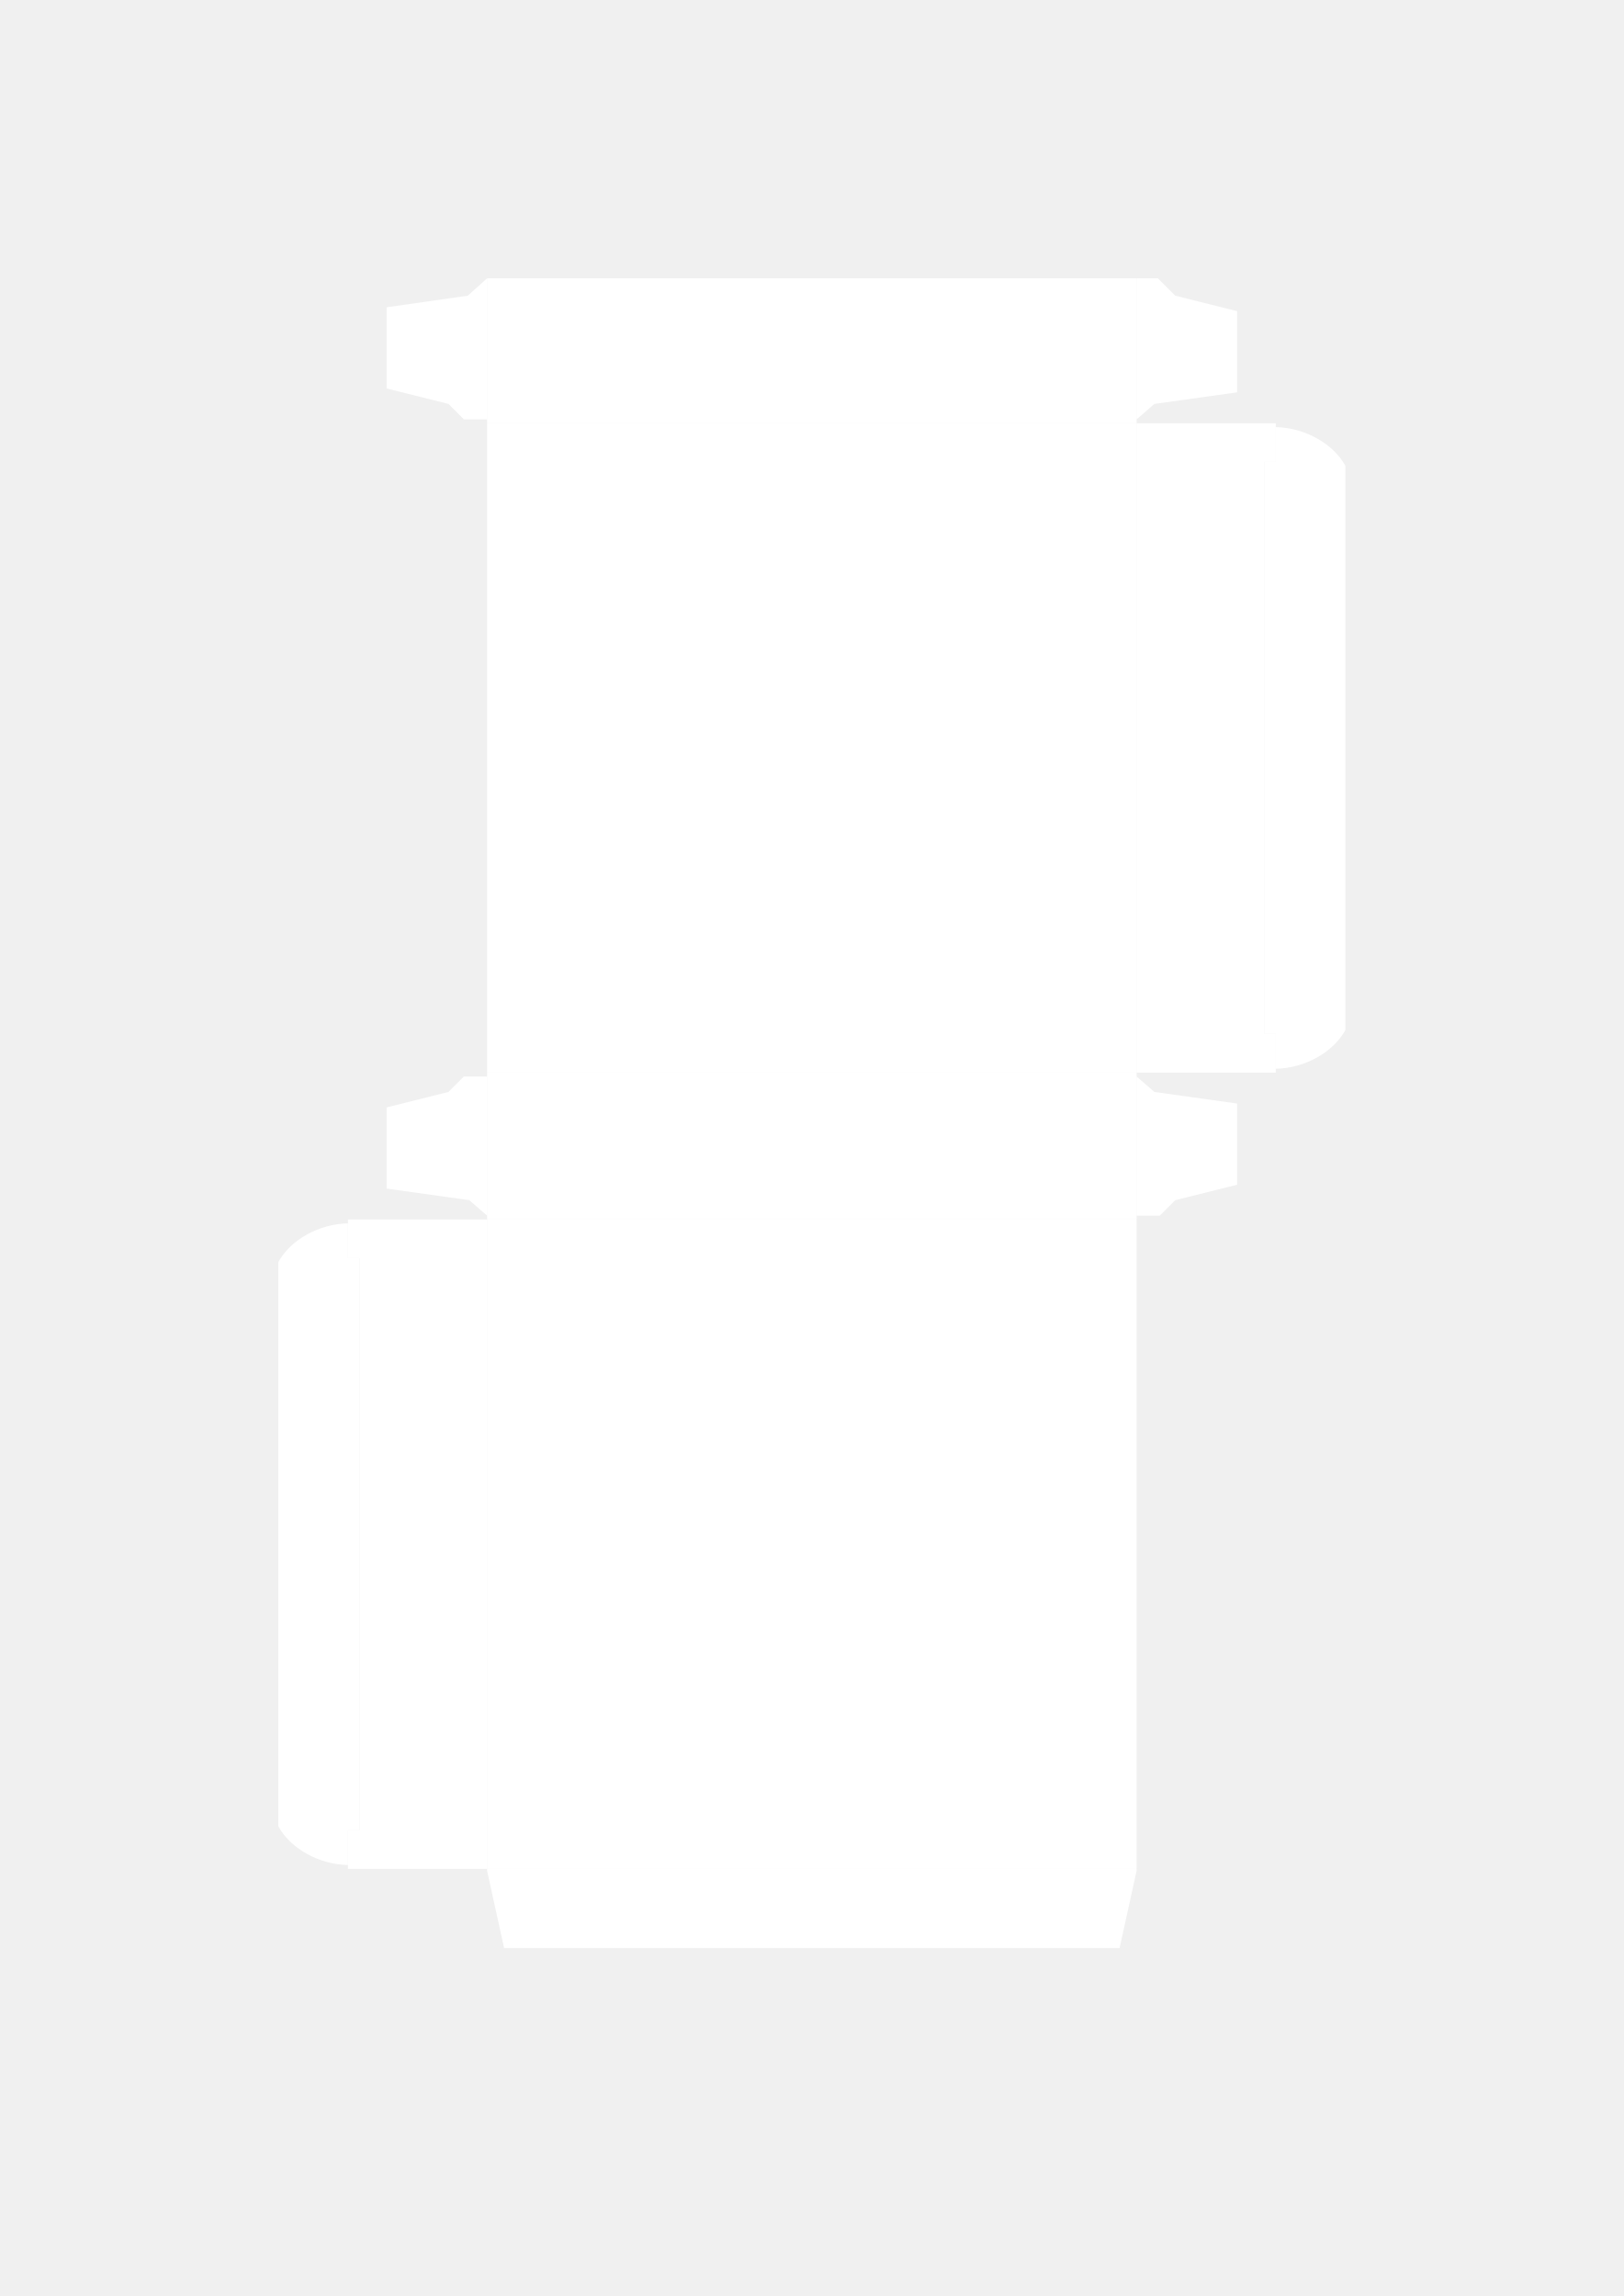
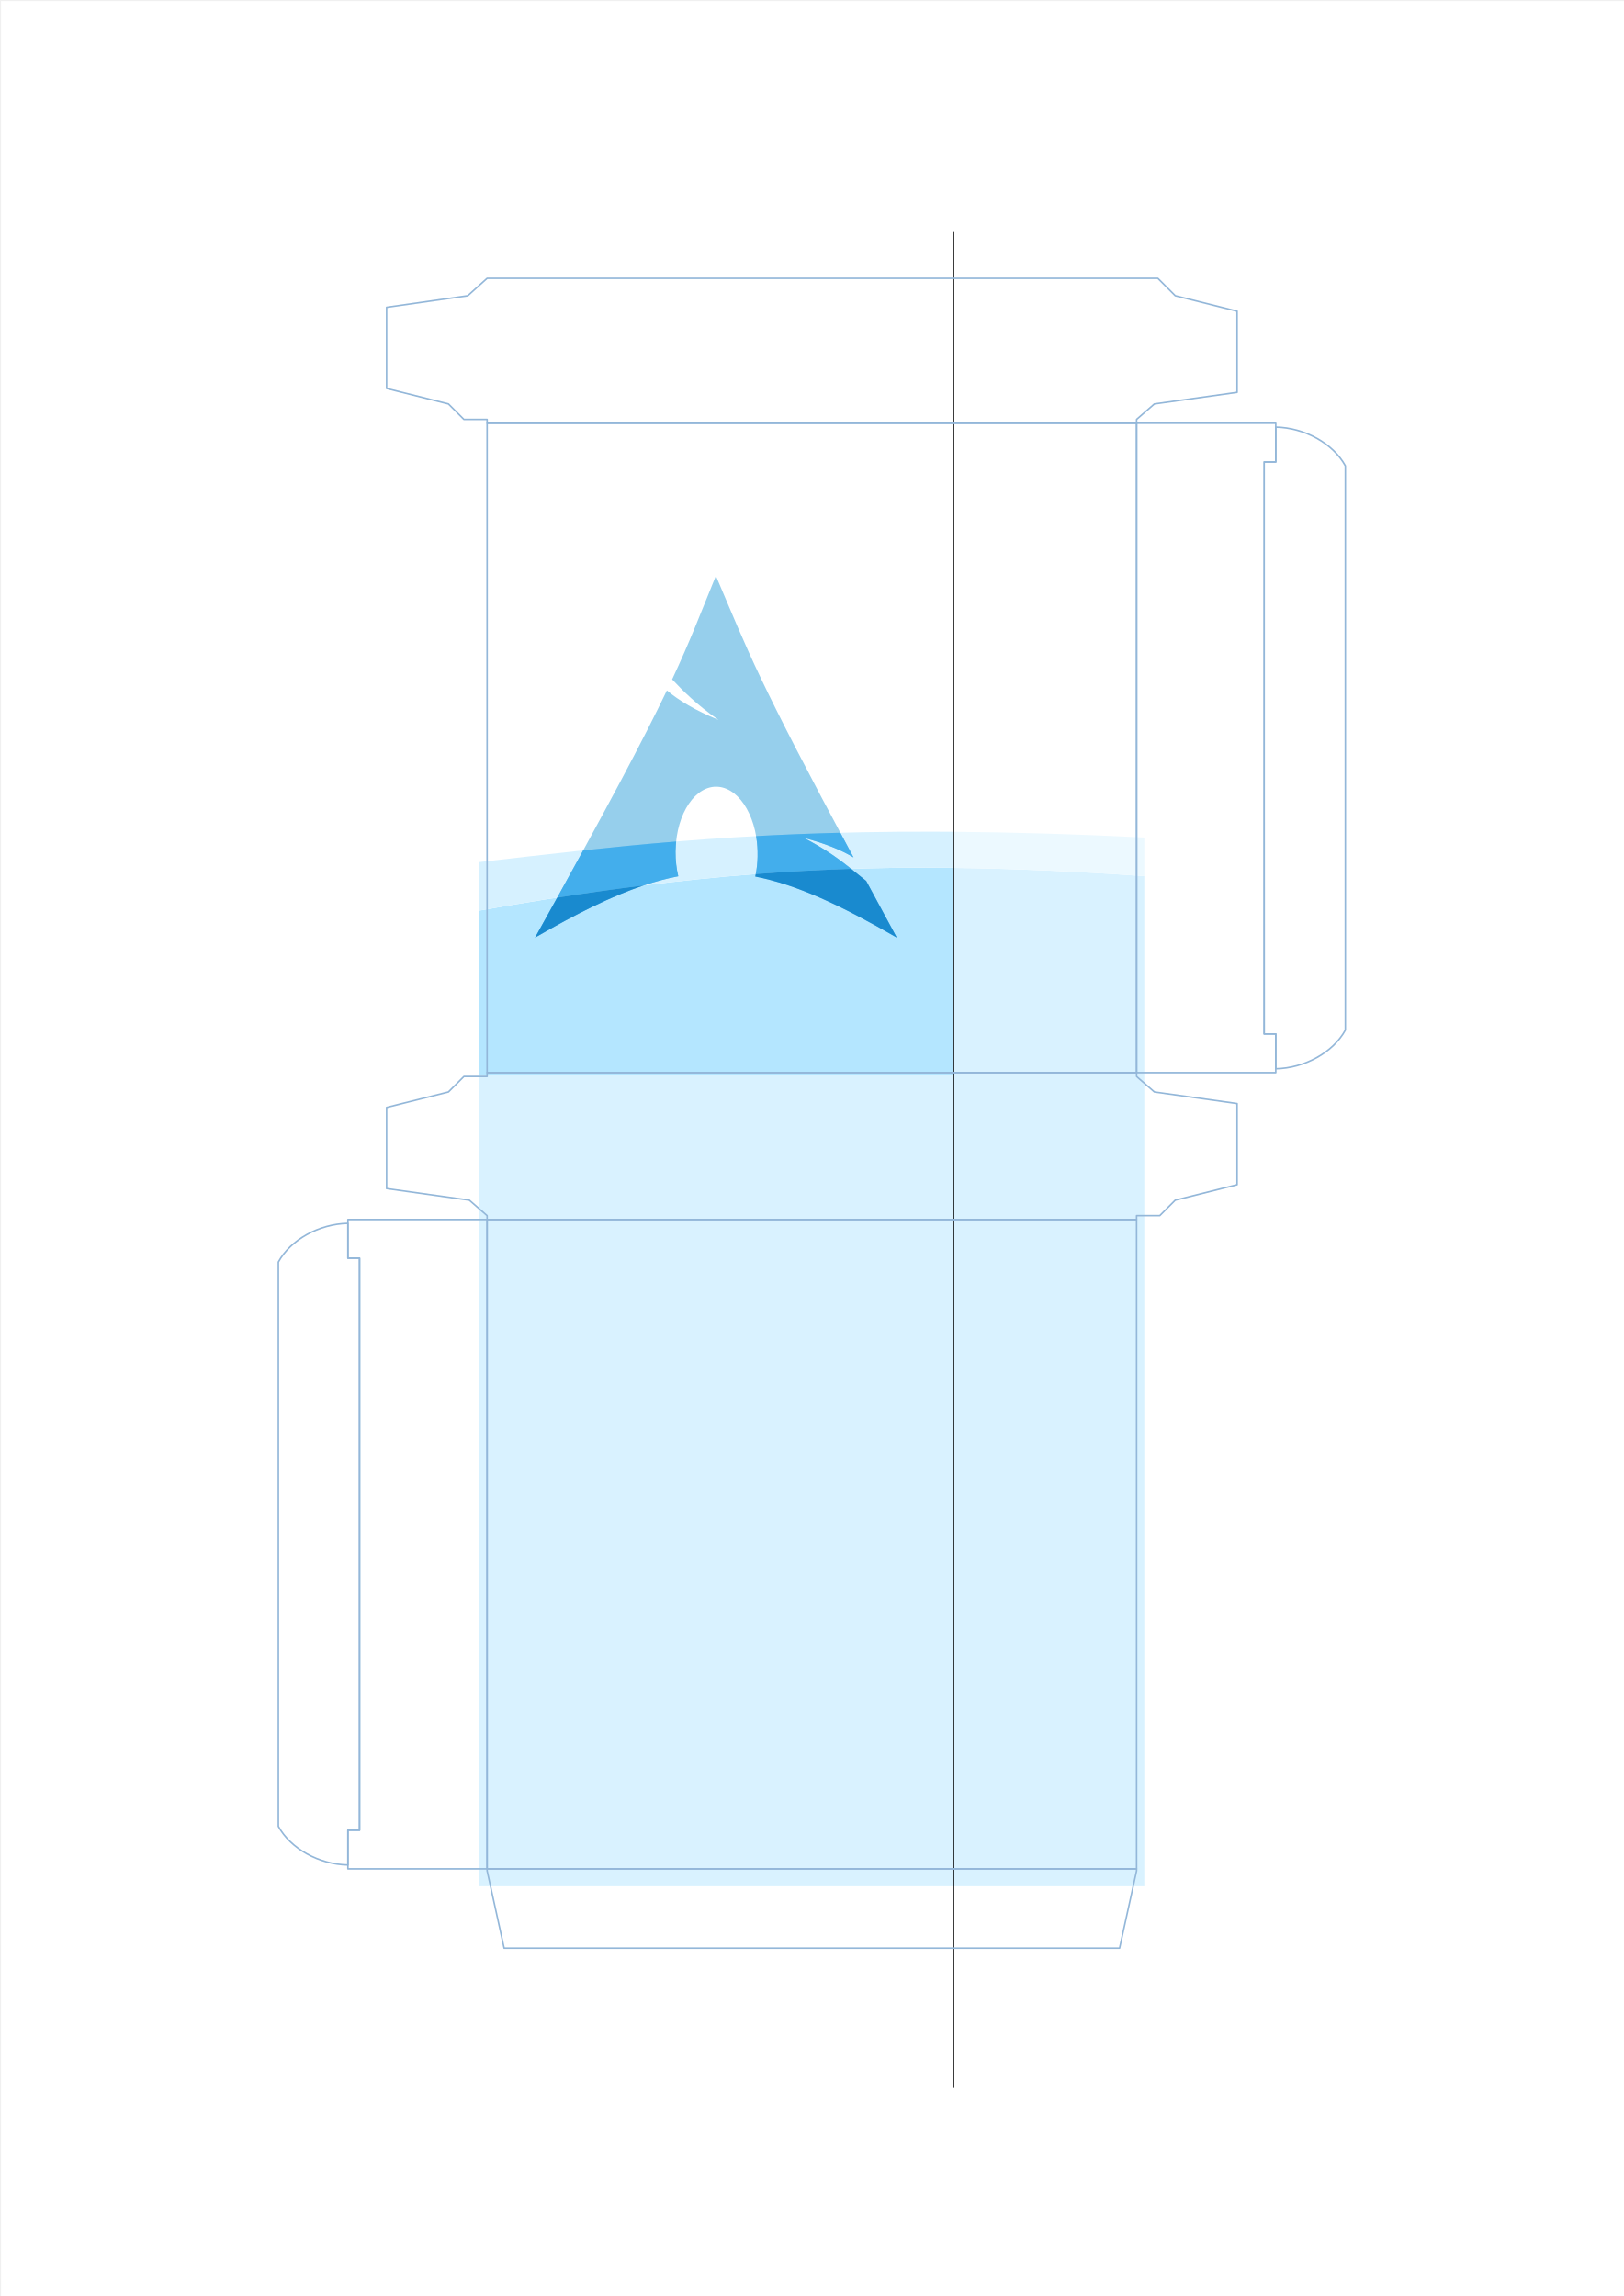
- <svg xmlns="http://www.w3.org/2000/svg" width="210mm" height="297mm" viewBox="0 0 210 297" version="1.1" id="svg152910">
+ <svg xmlns="http://www.w3.org/2000/svg" xmlns:xlink="http://www.w3.org/1999/xlink" xml:space="preserve" id="svg152910" version="1.1" viewBox="0 0 210 297" height="297mm" width="210mm">
  <defs id="defs152907">
-     </defs>
-   <g id="layer2" style="display:none">
-     <rect style="fill:#ffffff;fill-opacity:1;stroke-width:1.564;stroke-linejoin:round;stroke-miterlimit:2;paint-order:fill markers stroke;stop-color:#000000" id="rect118648" width="210" height="297" x="0" y="0" />
+     <linearGradient x1="112.499" y1="6.137" x2="112.499" y2="129.347" id="path1082_2_" gradientUnits="userSpaceOnUse" gradientTransform="translate(287,-83)">
+       <stop id="stop193" style="stop-color:#ffffff;stop-opacity:0" offset="0" />
+       <stop id="stop195" style="stop-color:#ffffff;stop-opacity:0.275" offset="1" />
+       <midPointStop offset="0" style="stop-color:#FFFFFF" id="midPointStop197" />
+       <midPointStop offset="0.5" style="stop-color:#FFFFFF" id="midPointStop199" />
+       <midPointStop offset="1" style="stop-color:#000000" id="midPointStop201" />
+     </linearGradient>
+     <linearGradient x1="541.335" y1="104.507" x2="606.912" y2="303.14" id="linearGradient2544" xlink:href="#path1082_2_" gradientUnits="userSpaceOnUse" gradientTransform="matrix(-0.3937741,0,0,0.393752,357.5197,122.0015)" />
+     <linearGradient id="linearGradient3388">
+       <stop id="stop3390" style="stop-color:#000000;stop-opacity:0" offset="0" />
+       <stop id="stop3392" style="stop-color:#000000;stop-opacity:0.371" offset="1" />
+     </linearGradient>
+     <linearGradient x1="490.723" y1="237.724" x2="490.723" y2="183.964" id="linearGradient4416" xlink:href="#linearGradient3388" gradientUnits="userSpaceOnUse" gradientTransform="matrix(0.749107,0,0,0.749107,-35.45986,91.44108)" />
+   </defs>
+   <g id="layer2" style="display:inline">
+     <rect style="fill:#ffffff;fill-opacity:1;stroke-width:1.564;stroke-linejoin:round;stroke-miterlimit:2;paint-order:fill markers stroke;stop-color:#000000" id="rect118648" width="210" height="297" x="0.132" y="0.132" />
  </g>
-   <g id="layer1" style="fill:#ffffff;stroke:#000000;stroke-width:2.8;stroke-linecap:butt;stroke-linejoin:round;stroke-dasharray:none;stroke-dashoffset:0;stroke-opacity:1;paint-order:markers stroke fill" transform="translate(13.9998,23)">
+   <g id="layer1" style="display:none;fill:#ffffff;stroke:#000000;stroke-width:2.8;stroke-linecap:butt;stroke-linejoin:round;stroke-dasharray:none;stroke-dashoffset:0;stroke-opacity:1;paint-order:markers stroke fill" transform="translate(13.9998,23)">
    <path id="rect14013-3-6-5" style="fill:#ffffff;stroke:none;stroke-width:2.8;stroke-linecap:butt;stroke-linejoin:round;stroke-miterlimit:2;stroke-dasharray:none;stroke-dashoffset:0;stroke-opacity:1;paint-order:markers stroke fill;stop-color:#000000" d="m 49,219 v -0.25 h 84 V 219 l -2.2,10 H 51.2 Z" />
    <rect style="fill:#ffffff;fill-opacity:1;stroke:none;stroke-width:2.792;stroke-linecap:butt;stroke-linejoin:round;stroke-miterlimit:2;stroke-dasharray:none;stroke-dashoffset:0;stroke-opacity:1;paint-order:markers stroke fill;stop-color:#000000" id="rect14013-7" width="84" height="84" x="49" y="134.75" />
    <rect style="fill:#ffffff;fill-opacity:1;stroke:none;stroke-width:2.838;stroke-linecap:butt;stroke-linejoin:round;stroke-miterlimit:2;stroke-dasharray:none;stroke-dashoffset:0;stroke-opacity:1;paint-order:markers stroke fill;stop-color:#000000" id="rect14013-3-6" width="84" height="19" x="49" y="115.75" />
    <rect style="fill:#ffffff;fill-opacity:1;stroke:none;stroke-width:2.792;stroke-linecap:butt;stroke-linejoin:round;stroke-miterlimit:2;stroke-dasharray:none;stroke-dashoffset:0;stroke-opacity:1;paint-order:markers stroke fill;stop-color:#000000" id="rect14013" width="84" height="84" x="49" y="31.75" />
    <rect style="fill:#ffffff;fill-opacity:1;stroke:none;stroke-width:2.819;stroke-linecap:butt;stroke-linejoin:round;stroke-miterlimit:2;stroke-dasharray:none;stroke-dashoffset:0;stroke-opacity:1;paint-order:markers stroke fill;stop-color:#000000" id="rect14013-3" width="84" height="18.75" x="49" y="13" />
    <path id="rect43863" style="fill:#ffffff;stroke:none;stroke-width:2.8;stroke-linecap:butt;stroke-linejoin:round;stroke-miterlimit:2;stroke-dasharray:none;stroke-dashoffset:0;stroke-opacity:1;paint-order:markers stroke fill;stop-color:#000000" d="m 151,32.25 v 4.5 h -1.5 c -2e-4,2.28e-4 -5.2e-4,74 -5.2e-4,74 H 151 v 4.5 c 3.745,-0.073 7.417,-2.116 9,-5 V 37.25 C 158.417,34.366 154.745,32.323 151,32.25 Z" />
    <path id="rect14013-5" style="fill:#ffffff;stroke:none;stroke-width:2.8;stroke-linecap:butt;stroke-linejoin:round;stroke-miterlimit:2;stroke-dasharray:none;stroke-dashoffset:0;stroke-opacity:1;paint-order:markers stroke fill;stop-color:#000000" d="m 133,31.75 h 18 v 5 h -1.5 V 110.75 h 1.5 v 5 h -18 z" />
    <path id="rect43863-9" style="fill:#ffffff;stroke:none;stroke-width:2.8;stroke-linecap:butt;stroke-linejoin:round;stroke-miterlimit:2;stroke-dasharray:none;stroke-dashoffset:0;stroke-opacity:1;paint-order:markers stroke fill;stop-color:#000000" d="M 31,135.25 V 139.75 h 1.5 c 1.9e-4,2.3e-4 5.2e-4,74 5.2e-4,74 h -1.5 v 4.5 c -3.745,-0.073 -7.417,-2.116 -9,-5 v -73 c 1.583,-2.884 5.255,-4.928 9,-5 z" />
    <path id="rect14013-5-9" style="fill:#ffffff;stroke:none;stroke-width:2.8;stroke-linecap:butt;stroke-linejoin:round;stroke-miterlimit:2;stroke-dasharray:none;stroke-dashoffset:0;stroke-opacity:1;paint-order:markers stroke fill;stop-color:#000000" d="M 49,134.75 H 31 v 5 h 1.5 v 74 H 31 v 5 h 18 z" />
    <path id="rect18282-3-2-7-3" style="fill:#ffffff;stroke:none;stroke-width:2.8;stroke-linecap:butt;stroke-linejoin:round;stroke-miterlimit:2;stroke-dasharray:none;stroke-dashoffset:0;stroke-opacity:1;paint-order:markers stroke fill;stop-color:#000000" d="M 36,16.75 46.5,15.25 49,13 v 18.25 h -3 l -2,-2 -8,-2 z" />
    <path id="rect18282-3-2-7-3-2" style="fill:#ffffff;stroke:none;stroke-width:2.8;stroke-linecap:butt;stroke-linejoin:round;stroke-miterlimit:2;stroke-dasharray:none;stroke-dashoffset:0;stroke-opacity:1;paint-order:markers stroke fill;stop-color:#000000" d="m 146,27.75 -10.7,1.5 -2.3,2 V 13 h 2.75 l 2.25,2.25 8,2 z" />
    <path id="rect18282-3-2-7-3-2-6" style="fill:#ffffff;stroke:none;stroke-width:2.8;stroke-linecap:butt;stroke-linejoin:round;stroke-miterlimit:2;stroke-dasharray:none;stroke-dashoffset:0;stroke-opacity:1;paint-order:markers stroke fill;stop-color:#000000" d="m 146,119.75 -10.7,-1.5 -2.3,-2 V 134.25 h 3 l 2,-2 8,-2 z" />
    <path id="rect18282-3-2-7-3-2-6-1" style="fill:#ffffff;stroke:none;stroke-width:2.8;stroke-linecap:butt;stroke-linejoin:round;stroke-miterlimit:2;stroke-dasharray:none;stroke-dashoffset:0;stroke-opacity:1;paint-order:markers stroke fill;stop-color:#000000" d="m 36,130.75 10.7,1.5 2.3,2 v -18 h -3 l -2,2 -8,2 z" />
  </g>
+   <g id="layer3" style="display:inline">
+     <g id="g37143">
+       <path style="display:none;fill:none;stroke:#ff0808;stroke-width:0.1;stroke-linejoin:round;stroke-miterlimit:2;stroke-dasharray:none;stroke-opacity:1;paint-order:fill markers stroke;stop-color:#000000" d="m 62.202,111.514 c 17.172,-1.955 33.849,-4.126 61.083,-3.916 7.353,0.057 15.476,0.287 24.586,0.742" id="path5588" />
+       <path style="display:none;fill:none;stroke:#000000;stroke-width:0.1;stroke-linejoin:round;stroke-miterlimit:2;stroke-dasharray:none;stroke-opacity:1;paint-order:fill markers stroke;stop-color:#000000" d="m 62.202,117.788 c 23.232,-4.126 41.139,-5.749 61.073,-5.522 7.748,0.088 15.803,0.456 24.595,1.065" id="path5588-6" />
+       <g id="g21631">
+         <path style="display:inline;fill:#d9f2ff;fill-opacity:1;stroke:none;stroke-width:0.1;stroke-linejoin:round;stroke-miterlimit:2;stroke-dasharray:none;stroke-opacity:1;paint-order:fill markers stroke;stop-color:#000000" d="m 148,113.33 c -8.793,-0.609 -16.977,-0.977 -24.725,-1.065 L 123.25,139 l 24.75,4e-5 z" id="path26896" />
+         <path id="path19374" style="display:inline;fill:#ecf9ff;stroke:none;stroke-width:0.1;stroke-linejoin:round;stroke-miterlimit:2;stroke-dasharray:none;stroke-opacity:1;paint-order:fill markers stroke;stop-color:#000000;fill-opacity:1" d="M 123.284 107.598 L 123.279 112.266 C 131.026 112.354 139.209 112.722 148 113.331 L 148 108.34 C 138.89 107.885 130.637 107.655 123.284 107.598 z " />
+         <path style="display:inline;fill:#b4e6ff;fill-opacity:1;stroke:none;stroke-width:0.1;stroke-linejoin:round;stroke-miterlimit:2;stroke-dasharray:none;stroke-opacity:1;paint-order:fill markers stroke;stop-color:#000000" d="m 62,117.788 c 23.232,-4.126 41.34,-5.765 61.275,-5.538 L 123.25,139 H 62 Z" id="path5097" />
+         <path id="path5095" style="display:inline;fill:#d6f1ff;fill-opacity:1;stroke:none;stroke-width:0.1;stroke-linejoin:round;stroke-miterlimit:2;stroke-dasharray:none;stroke-opacity:1;paint-order:fill markers stroke;stop-color:#000000" d="M 120.727 107.585 C 94.963 107.523 78.635 109.62 62 111.514 L 62 117.788 C 85.222 113.663 103.325 112.025 123.25 112.25 L 123.25 107.598 C 122.399 107.592 121.558 107.587 120.727 107.585 z " />
+       </g>
+       <g id="g39594">
+         <path d="m 92.589,74.48 c -2.083,5.107 -3.339,8.448 -5.659,13.403 1.422,1.507 3.167,3.263 6.002,5.245 -3.047,-1.254 -5.126,-2.513 -6.679,-3.819 -2.968,6.193 -7.618,15.016 -17.055,31.971 7.417,-4.282 13.166,-6.922 18.524,-7.929 -0.23,-0.99 -0.361,-2.06 -0.352,-3.177 l 0.009,-0.238 c 0.118,-4.752 2.59,-8.406 5.518,-8.158 2.928,0.248 5.204,4.304 5.087,9.055 -0.022,0.894 -0.123,1.754 -0.299,2.552 5.3,1.037 10.988,3.67 18.304,7.894 -1.443,-2.656 -2.73,-5.05 -3.96,-7.331 -1.937,-1.501 -3.957,-3.455 -8.079,-5.571 2.833,0.736 4.861,1.585 6.442,2.534 C 97.889,87.635 96.877,84.542 92.589,74.48 Z" id="path28447" style="display:inline;opacity:1;mix-blend-mode:multiply;fill:#96cfec;fill-opacity:1;fill-rule:evenodd;stroke:none;stroke-width:0.282" />
+         <path id="path28449" style="display:inline;fill:#43aeec;fill-opacity:1;stroke:none;stroke-width:0.1;stroke-linejoin:round;stroke-miterlimit:2;stroke-dasharray:none;stroke-opacity:1;paint-order:fill markers stroke;stop-color:#000000" d="m 108.684,107.722 c -3.835,0.098 -7.451,0.246 -10.893,0.433 0.147,0.851 0.216,1.752 0.193,2.679 -0.019,0.776 -0.101,1.524 -0.237,2.23 4.144,-0.319 8.235,-0.543 12.337,-0.677 -1.497,-1.2 -3.322,-2.564 -6.134,-4.008 2.833,0.736 4.861,1.586 6.442,2.535 -0.603,-1.123 -1.157,-2.16 -1.708,-3.192 z m -21.234,1.136 c -4.197,0.342 -8.168,0.733 -12.023,1.145 -1.028,1.88 -2.162,3.938 -3.361,6.106 3.841,-0.597 7.555,-1.12 11.181,-1.573 1.537,-0.514 3.021,-0.911 4.475,-1.184 -0.23,-0.99 -0.361,-2.06 -0.352,-3.177 l 0.009,-0.238 c 0.009,-0.367 0.034,-0.726 0.07,-1.078 z" />
+         <path id="path28460" style="display:inline;fill:#198acf;fill-opacity:1;stroke:none;stroke-width:0.1;stroke-linejoin:round;stroke-miterlimit:2;stroke-dasharray:none;stroke-opacity:1;paint-order:fill markers stroke;stop-color:#000000" d="m 110.084,112.386 c -4.103,0.135 -8.194,0.359 -12.337,0.677 -0.021,0.108 -0.039,0.217 -0.063,0.322 5.3,1.037 10.988,3.67 18.304,7.894 -1.443,-2.656 -2.73,-5.05 -3.96,-7.33 -0.615,-0.477 -1.248,-1.004 -1.945,-1.563 z m -26.839,2.15 c -3.625,0.453 -7.34,0.975 -11.18,1.573 -0.911,1.648 -1.849,3.341 -2.868,5.171 5.404,-3.12 9.921,-5.364 14.048,-6.744 z" />
+       </g>
+     </g>
+     <rect style="display:inline;fill:#d9f2ff;fill-opacity:1;stroke:none;stroke-width:0.271;stroke-linejoin:round;stroke-miterlimit:2;stroke-opacity:1;paint-order:fill markers stroke;stop-color:#000000" id="rect21685" width="86" height="105" x="62" y="139" />
+     <rect style="display:inline;fill:#000000;stroke:#000000;stroke-width:0.128;stroke-linecap:butt;stroke-linejoin:round;stroke-miterlimit:2;stroke-dasharray:none;stroke-dashoffset:0;stroke-opacity:1;paint-order:fill markers stroke;stop-color:#000000" id="rect3826" width="0.072" height="239.872" x="109.264" y="7.064" transform="translate(13.9998,23)" />
+   </g>
+   <g id="layer4" style="stroke:#93b7d9;stroke-opacity:1;stroke-width:0.2;stroke-dasharray:none;fill:none">
+     <path id="path7228" style="fill:none;stroke:#93b7d9;stroke-width:0.2;stroke-linecap:butt;stroke-linejoin:round;stroke-dasharray:none;stroke-dashoffset:0;stroke-opacity:1;paint-order:markers stroke fill;stroke-miterlimit:2;stop-color:#000000" d="m 49,219 v -0.25 h 84 V 219 l -2.2,10 H 51.2 Z" transform="translate(13.9998,23)" />
+     <rect style="fill:none;stroke:#93b7d9;stroke-width:0.2;stroke-linecap:butt;stroke-linejoin:round;stroke-dasharray:none;stroke-dashoffset:0;stroke-opacity:1;paint-order:markers stroke fill;fill-opacity:1;stroke-miterlimit:2;stop-color:#000000" id="rect7230" width="84" height="84" x="49" y="134.75" transform="translate(13.9998,23)" />
+     <path id="rect7232" style="fill:none;stroke:#93b7d9;stroke-width:0.2;stroke-linecap:butt;stroke-linejoin:round;stroke-dasharray:none;stroke-dashoffset:0;stroke-opacity:1;paint-order:markers stroke fill;fill-opacity:1;stroke-miterlimit:2;stop-color:#000000" d="M 49 115.75 L 49 116.25 L 46 116.25 L 44 118.25 L 36 120.25 L 36 130.75 L 46.7 132.25 L 49 134.25 L 49 134.75 L 133 134.75 L 133 134.25 L 136 134.25 L 138 132.25 L 146 130.25 L 146 119.75 L 135.3 118.25 L 133 116.25 L 133 115.75 L 49 115.75 z " transform="translate(13.9998,23)" />
+     <rect style="fill:none;stroke:#93b7d9;stroke-width:0.2;stroke-linecap:butt;stroke-linejoin:round;stroke-dasharray:none;stroke-dashoffset:0;stroke-opacity:1;paint-order:markers stroke fill;fill-opacity:1;stroke-miterlimit:2;stop-color:#000000" id="rect7234" width="84" height="84" x="49" y="31.75" transform="translate(13.9998,23)" />
+     <path id="rect7236" style="fill:none;stroke:#93b7d9;stroke-width:0.2;stroke-linecap:butt;stroke-linejoin:round;stroke-dasharray:none;stroke-dashoffset:0;stroke-opacity:1;paint-order:markers stroke fill;fill-opacity:1;stroke-miterlimit:2;stop-color:#000000" d="M 49 13 L 46.5 15.25 L 36 16.75 L 36 27.25 L 44 29.25 L 46 31.25 L 49 31.25 L 49 31.75 L 133 31.75 L 133 31.25 L 135.3 29.25 L 146 27.75 L 146 17.25 L 138 15.25 L 135.75 13 L 133 13 L 49 13 z " transform="translate(13.9998,23)" />
+     <path id="path7238" style="fill:none;stroke:#93b7d9;stroke-width:0.2;stroke-linecap:butt;stroke-linejoin:round;stroke-dasharray:none;stroke-dashoffset:0;stroke-opacity:1;paint-order:markers stroke fill;stroke-miterlimit:2;stop-color:#000000" d="m 151,32.25 v 4.5 h -1.5 c -2e-4,2.28e-4 -5.2e-4,74 -5.2e-4,74 H 151 v 4.5 c 3.745,-0.073 7.417,-2.116 9,-5 V 37.25 C 158.417,34.366 154.745,32.323 151,32.25 Z" transform="translate(13.9998,23)" />
+     <path id="path7240" style="fill:none;stroke:#93b7d9;stroke-width:0.2;stroke-linecap:butt;stroke-linejoin:round;stroke-dasharray:none;stroke-dashoffset:0;stroke-opacity:1;paint-order:markers stroke fill;stroke-miterlimit:2;stop-color:#000000" d="m 133,31.75 h 18 v 5 h -1.5 V 110.75 h 1.5 v 5 h -18 z" transform="translate(13.9998,23)" />
+     <path id="path7242" style="fill:none;stroke:#93b7d9;stroke-width:0.2;stroke-linecap:butt;stroke-linejoin:round;stroke-dasharray:none;stroke-dashoffset:0;stroke-opacity:1;paint-order:markers stroke fill;stroke-miterlimit:2;stop-color:#000000" d="M 31,135.25 V 139.75 h 1.5 c 1.9e-4,2.3e-4 5.2e-4,74 5.2e-4,74 h -1.5 v 4.5 c -3.745,-0.073 -7.417,-2.116 -9,-5 v -73 c 1.583,-2.884 5.255,-4.928 9,-5 z" transform="translate(13.9998,23)" />
+     <path id="path7244" style="fill:none;stroke:#93b7d9;stroke-width:0.2;stroke-linecap:butt;stroke-linejoin:round;stroke-dasharray:none;stroke-dashoffset:0;stroke-opacity:1;paint-order:markers stroke fill;stroke-miterlimit:2;stop-color:#000000" d="M 49,134.75 H 31 v 5 h 1.5 v 74 H 31 v 5 h 18 z" transform="translate(13.9998,23)" />
+   </g>
</svg>
